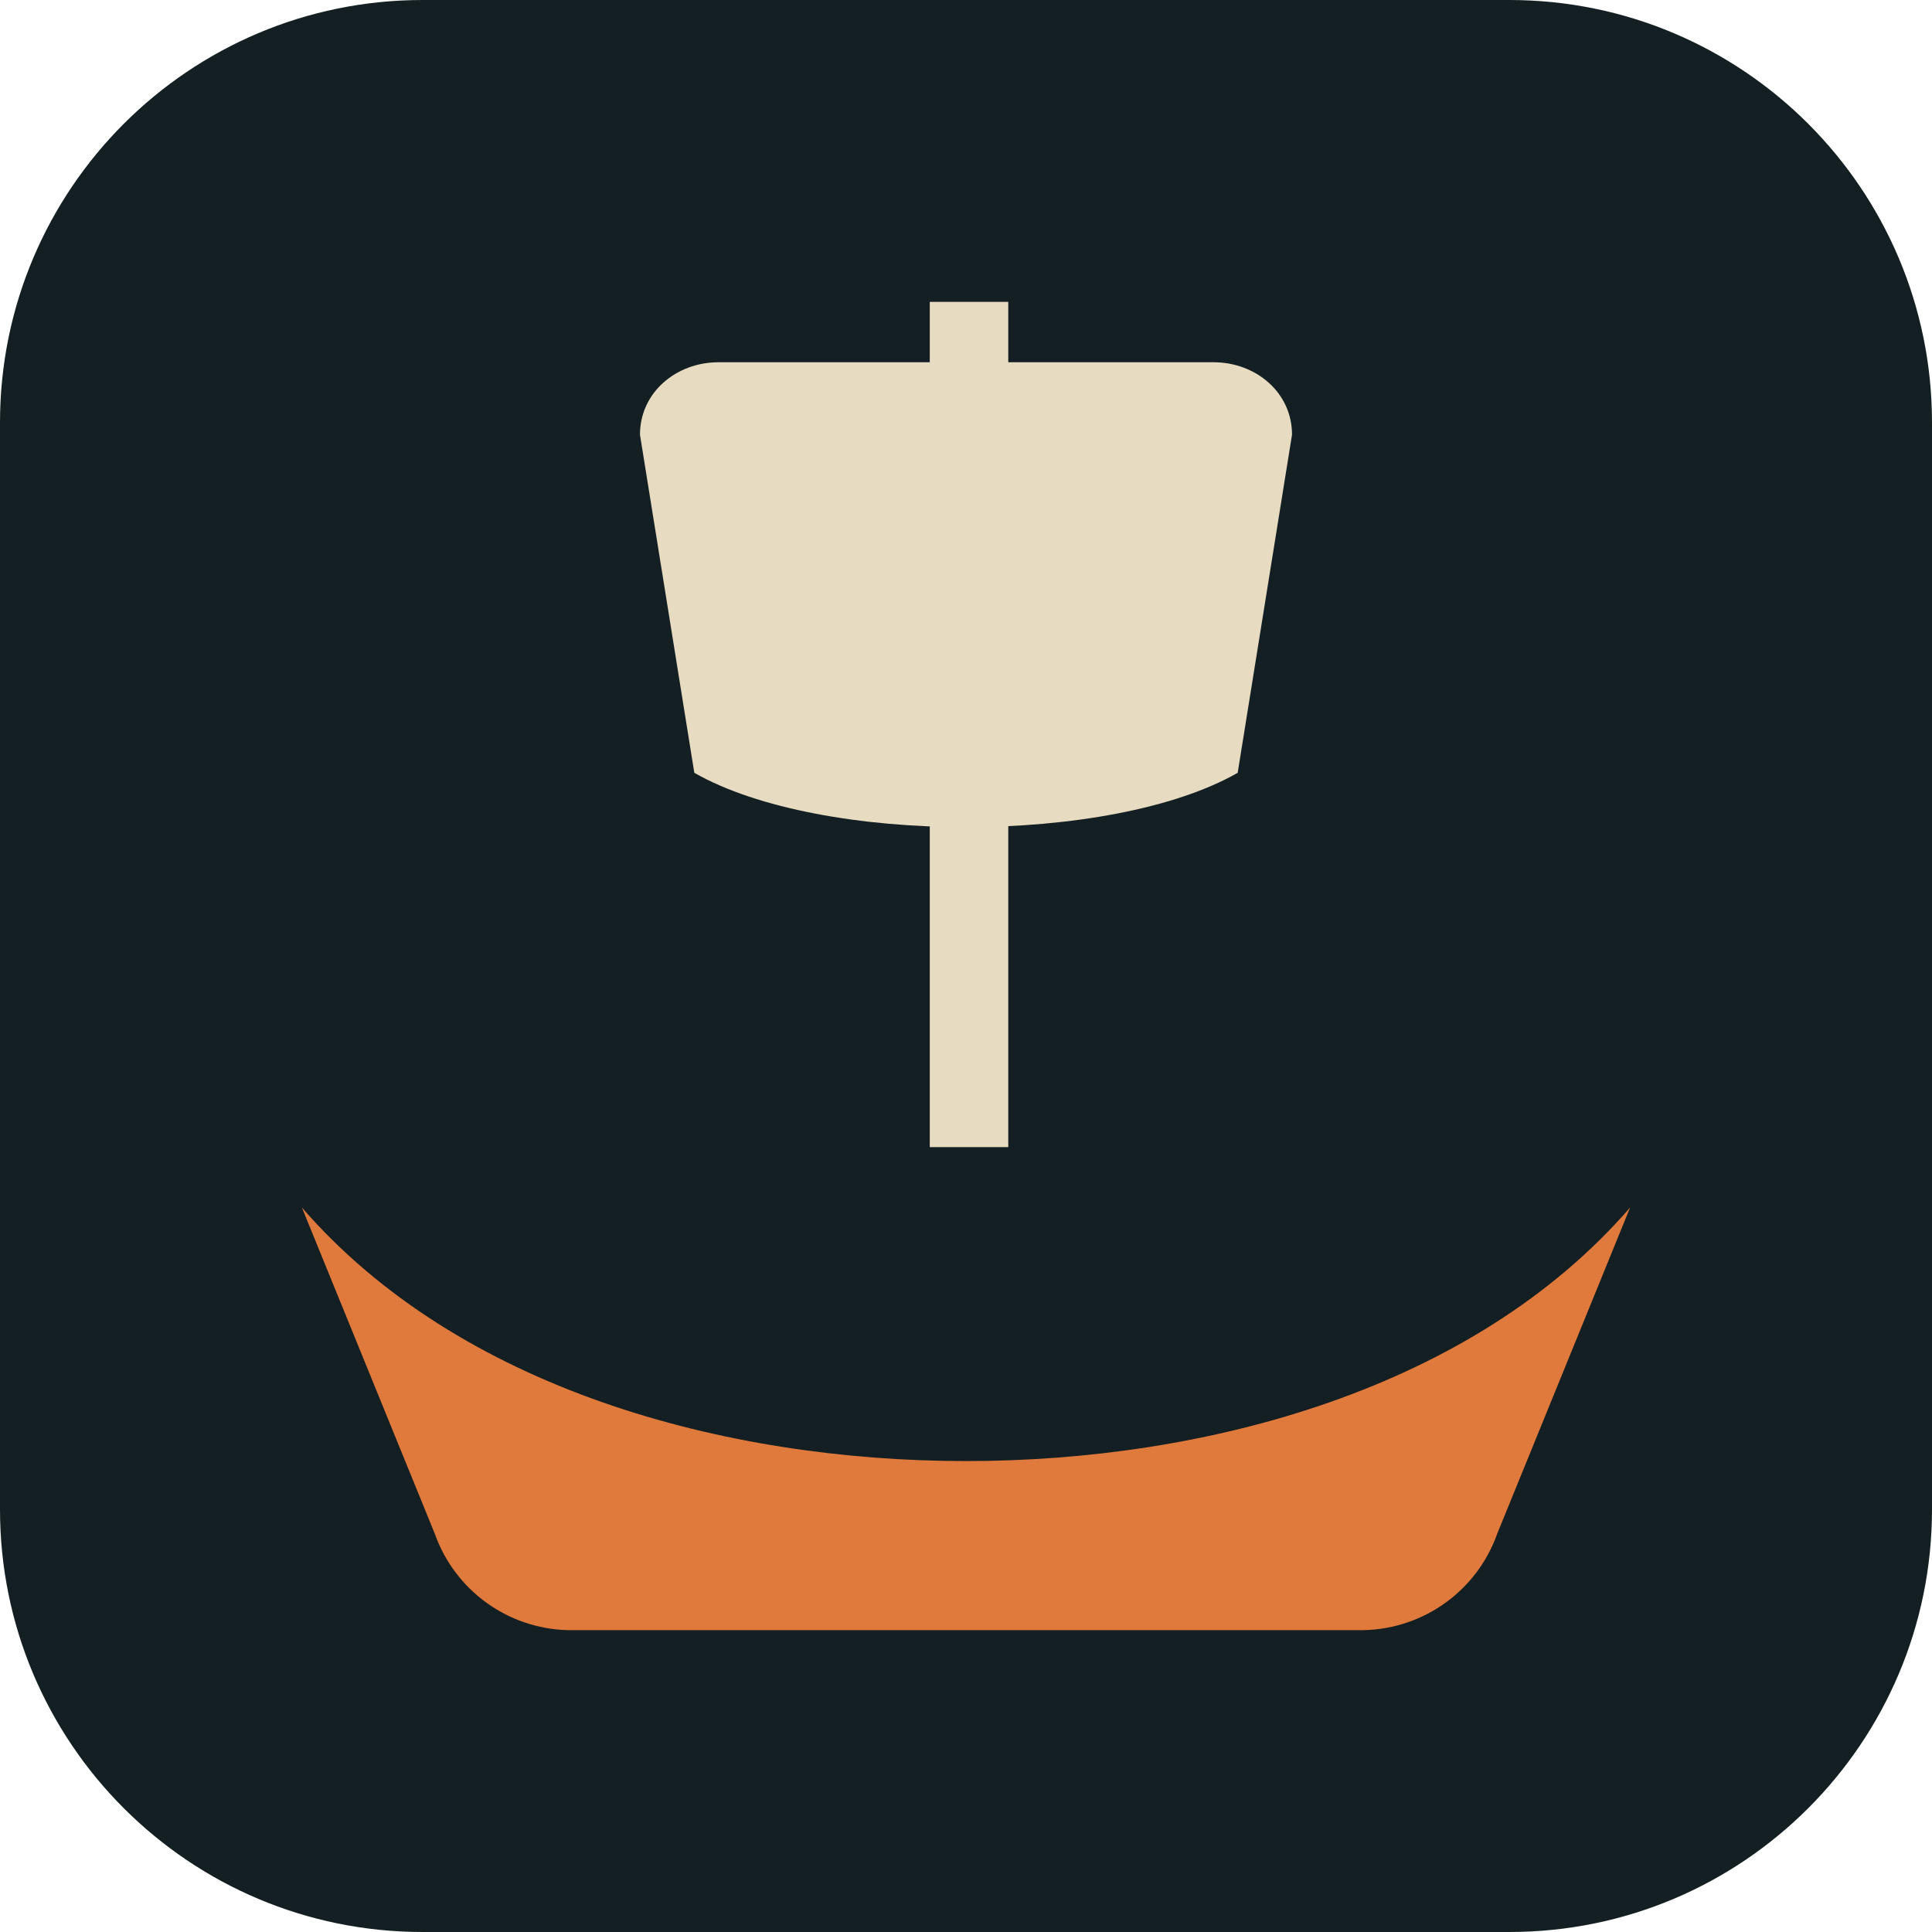
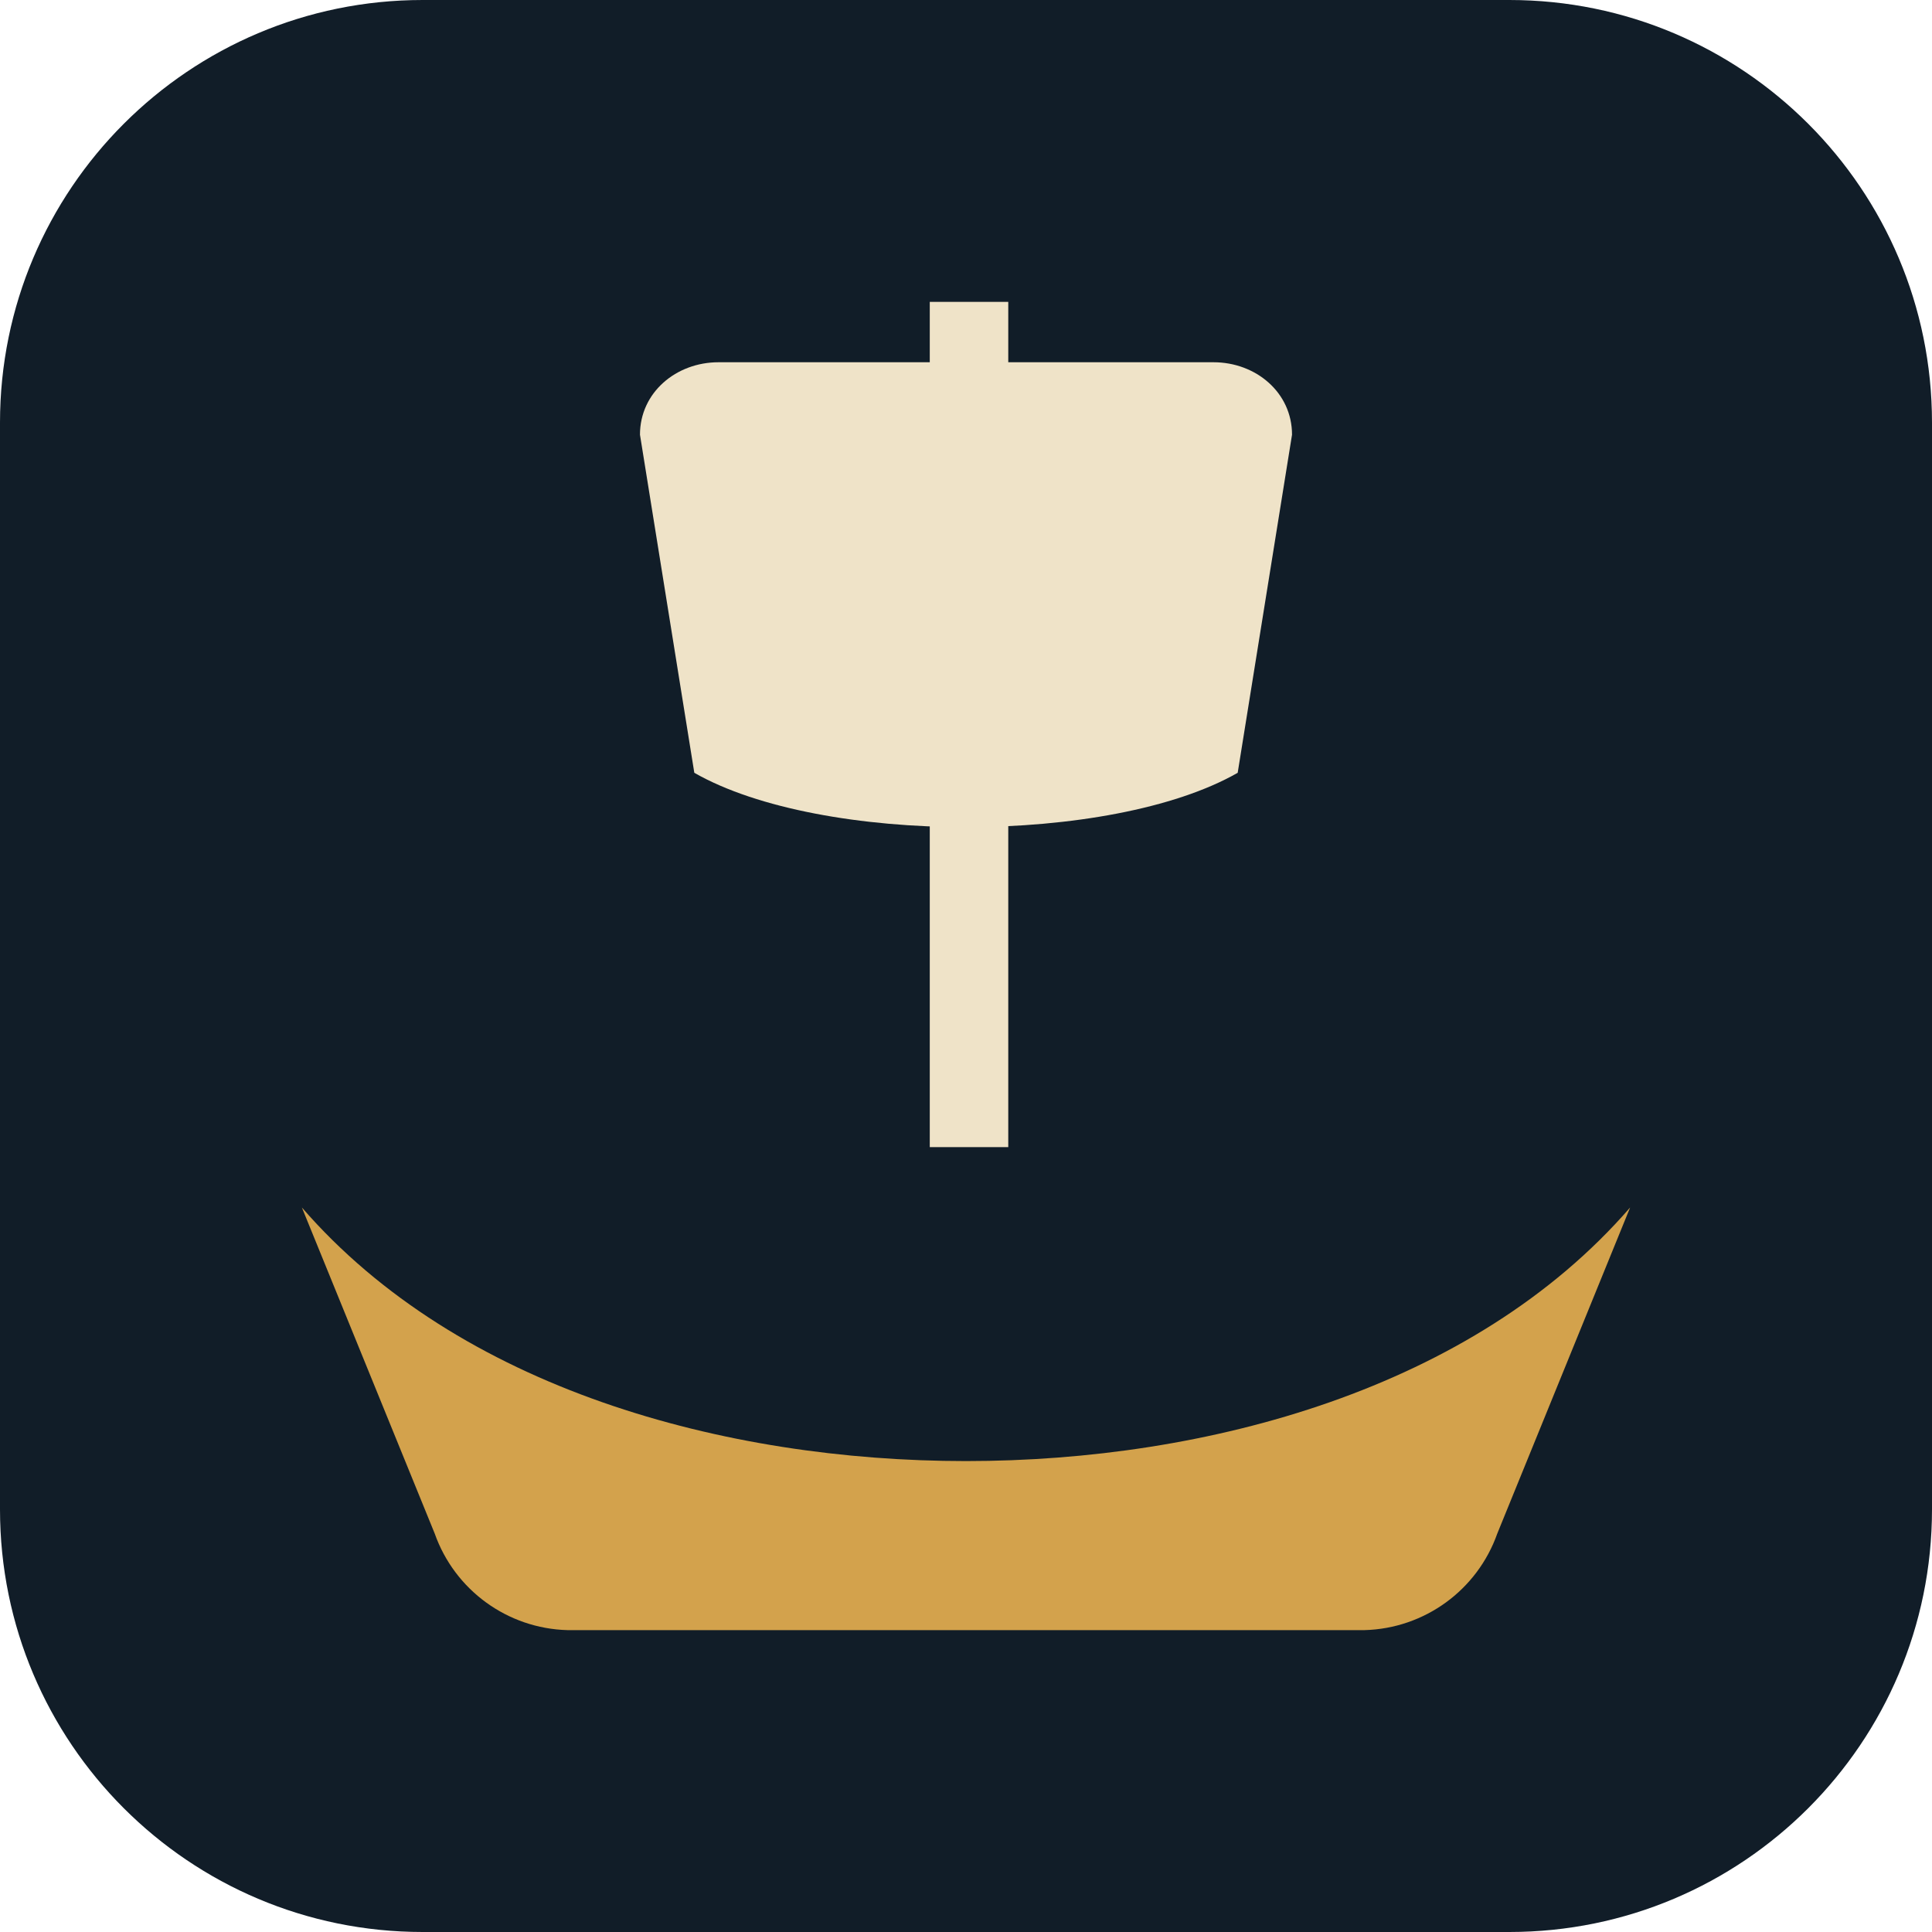
<svg xmlns="http://www.w3.org/2000/svg" viewBox="0 0 32 32">
-   <rect width="32" height="32" rx="7" fill="#131f22" />
-   <path d="M5 20c2.6 3 7 4.2 11 4.2S24.4 23 27 20l-2.2 5.4A2.4 2.4 0 0 1 22.6 27H9.4a2.4 2.4 0 0 1-2.2-1.6L5 20Z" fill="#e0793c" />
-   <rect x="15.4" y="5" width="1.3" height="14" fill="#e7dcc2" />
-   <path d="M10.6 7.2c0-.7.6-1.2 1.3-1.2h8.2c.7 0 1.3.5 1.3 1.2l-.9 5.6c-2.1 1.2-6.9 1.2-9 0Z" fill="#e7dcc2" />
+   <rect width="32" height="32" rx="7" fill="#111d28" />
+   <path d="M5 20c2.6 3 7 4.2 11 4.2S24.4 23 27 20l-2.2 5.4A2.4 2.4 0 0 1 22.6 27H9.4a2.4 2.4 0 0 1-2.2-1.6L5 20Z" fill="#d3a24c" />
+   <rect x="15.4" y="5" width="1.3" height="14" fill="#efe3c8" />
+   <path d="M10.6 7.2c0-.7.6-1.2 1.3-1.2h8.2c.7 0 1.3.5 1.3 1.2l-.9 5.6c-2.1 1.2-6.9 1.2-9 0Z" fill="#efe3c8" />
</svg>
